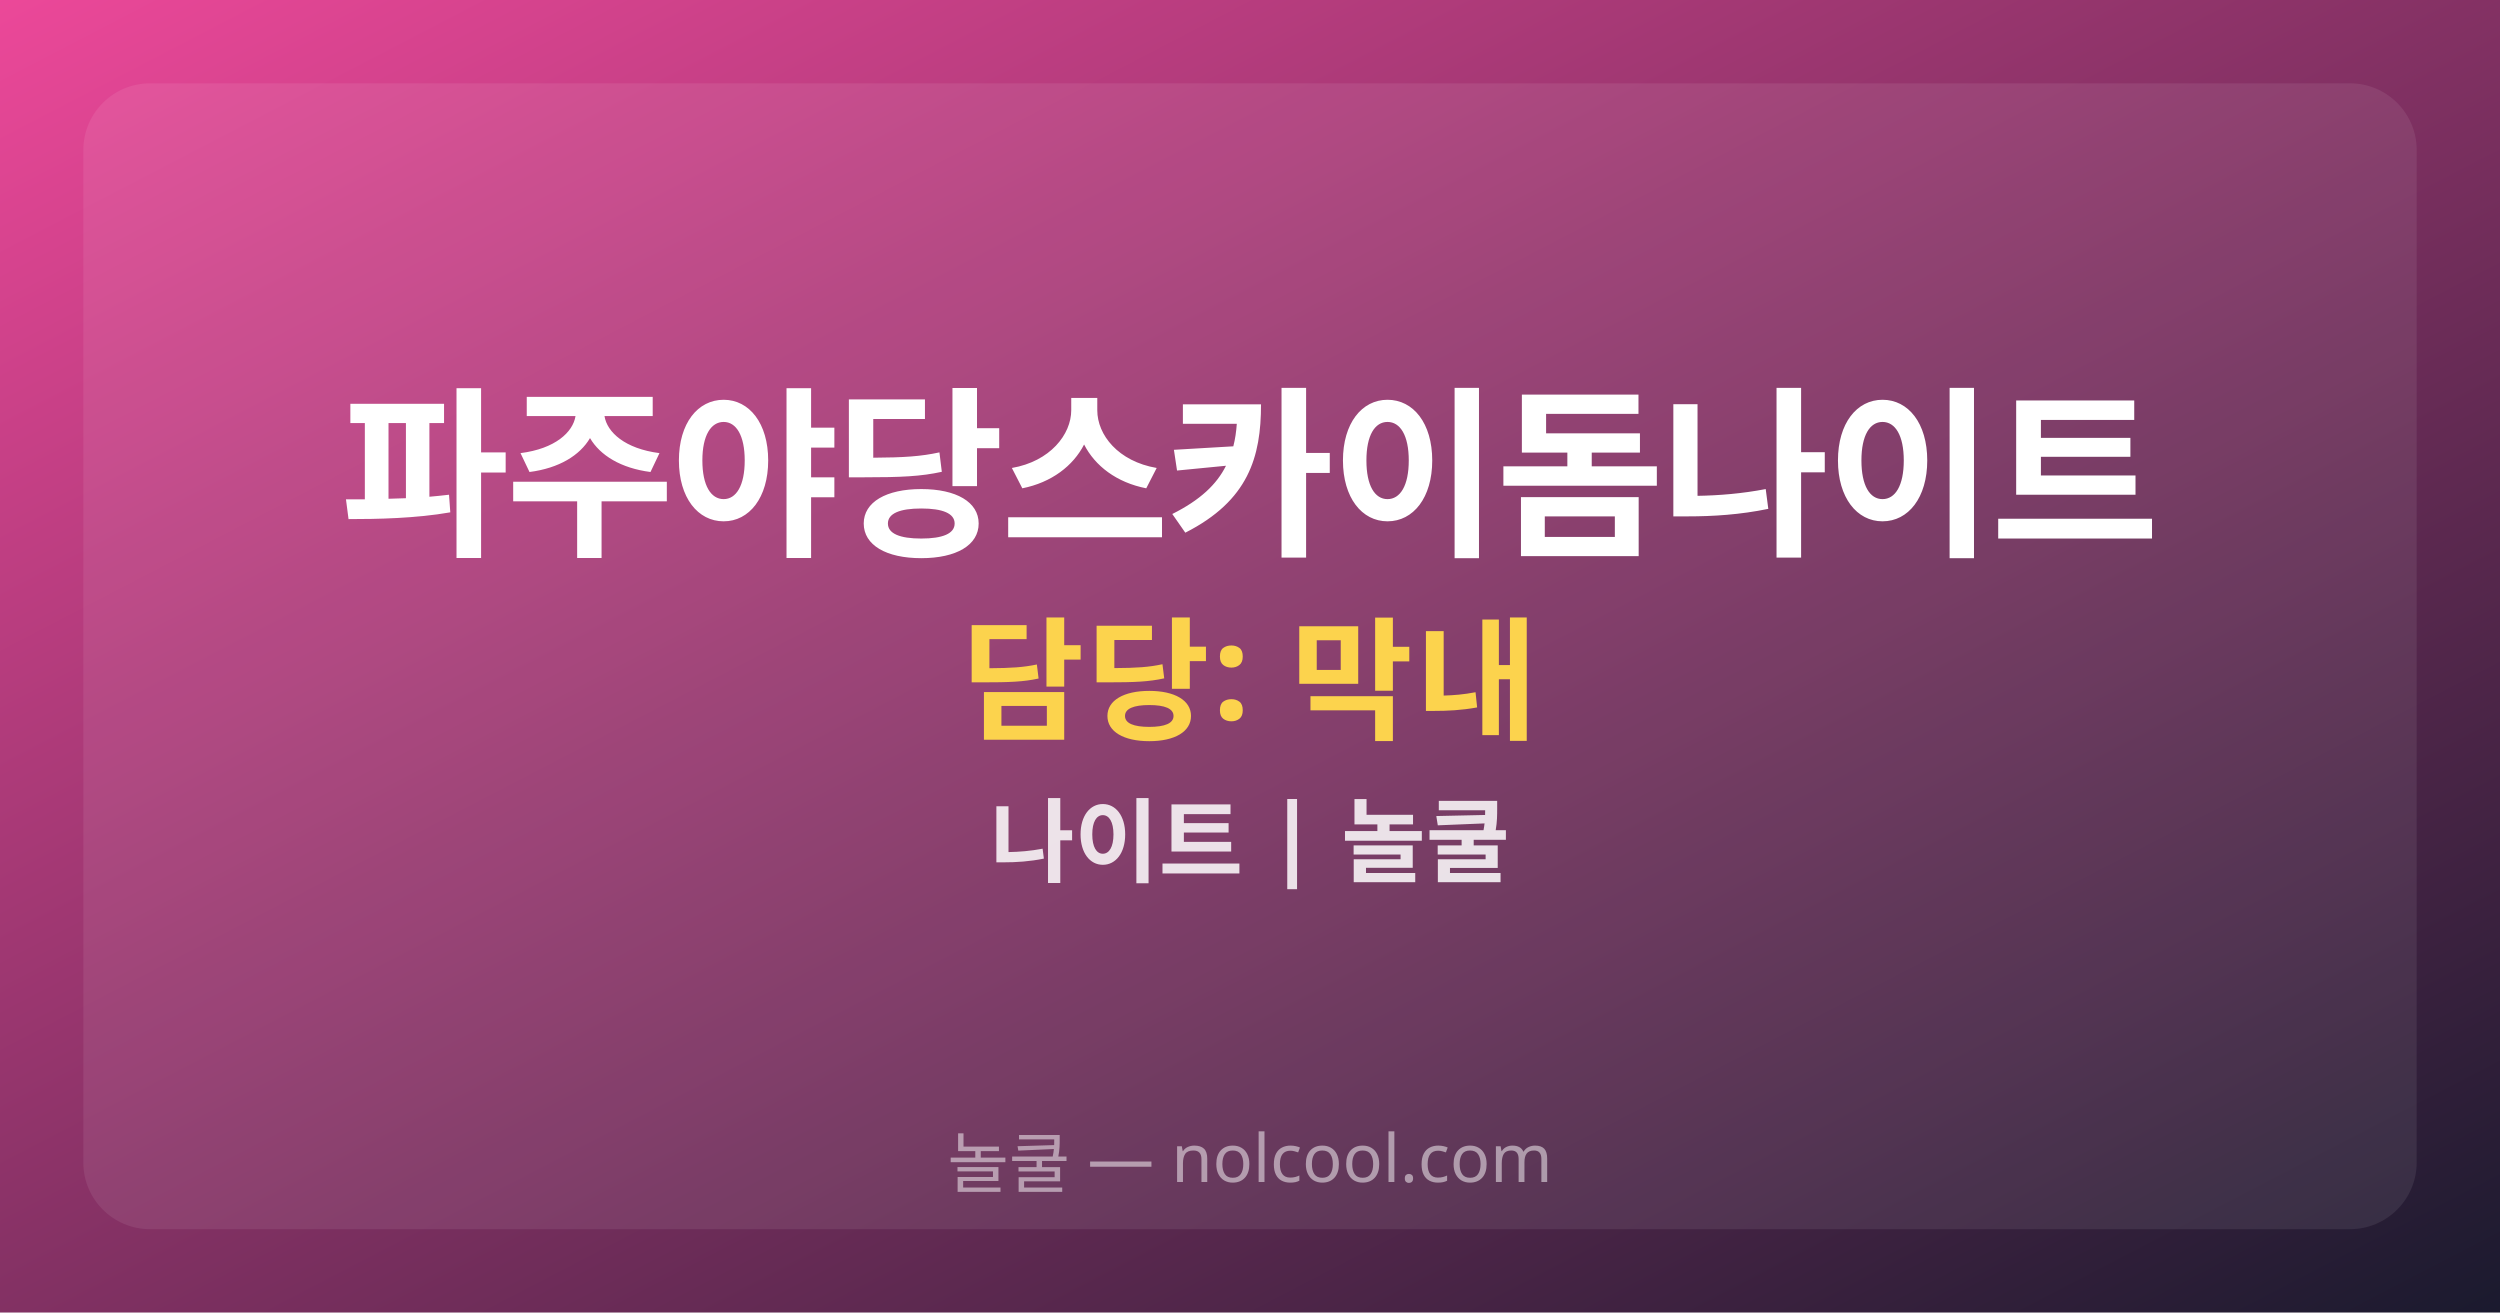
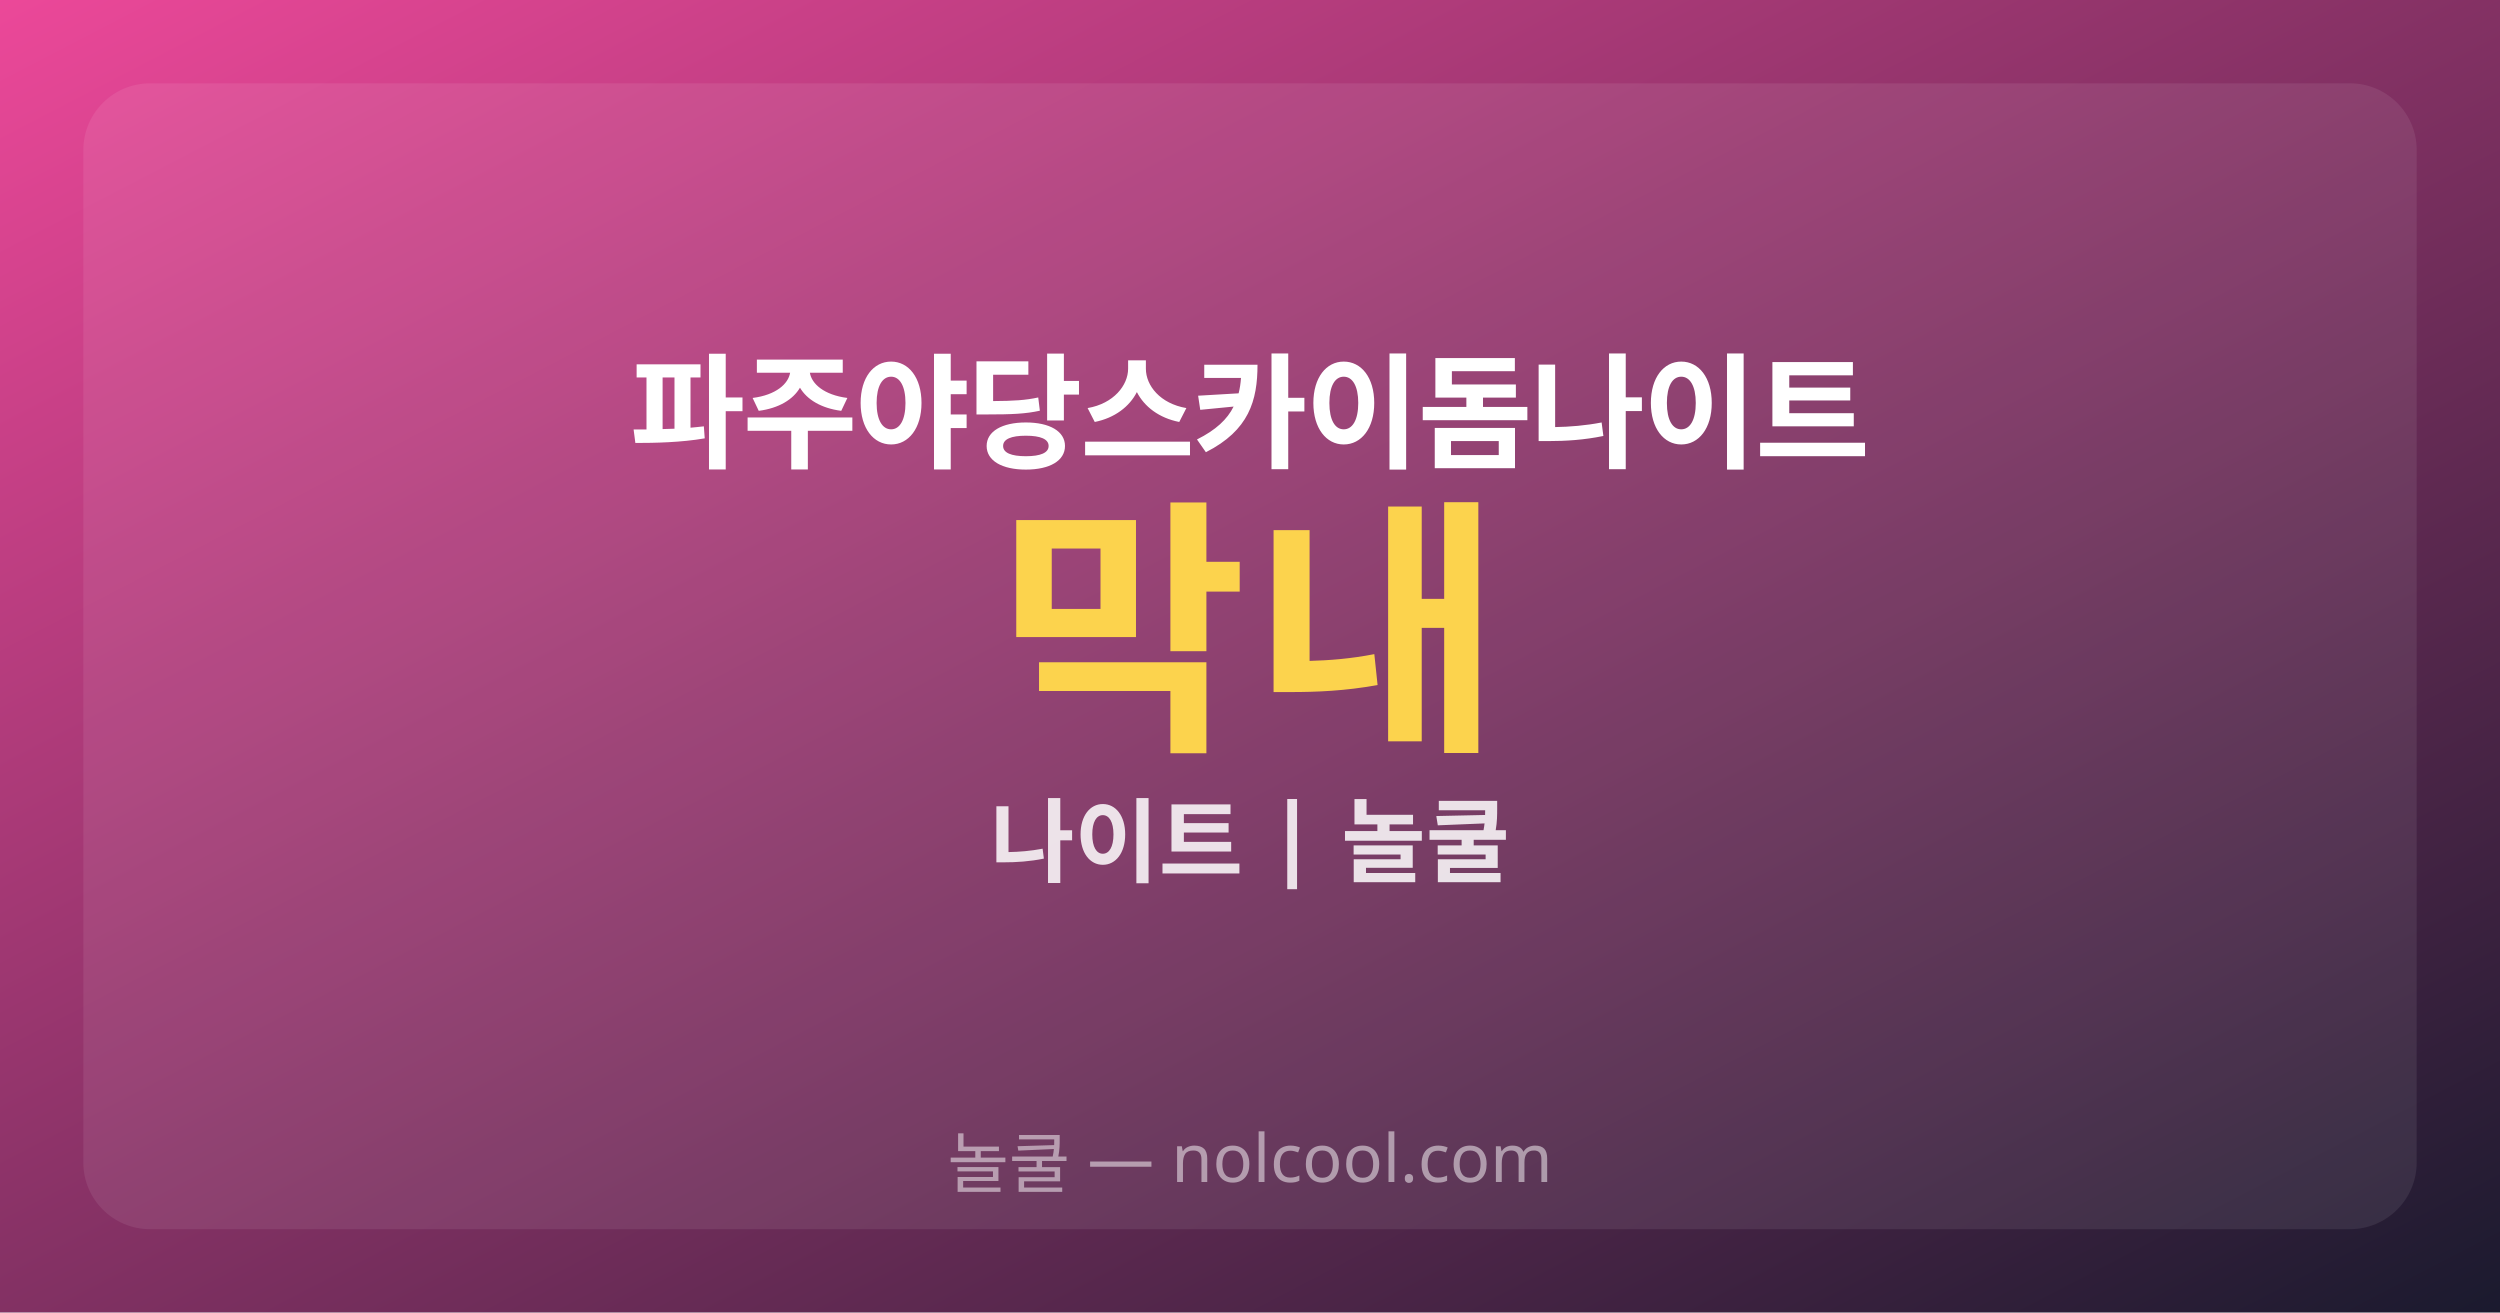
<svg xmlns="http://www.w3.org/2000/svg" width="1200" height="630" viewBox="0 0 1200 630">
  <defs>
    <linearGradient id="bg" x1="0%" y1="0%" x2="100%" y2="100%">
      <stop offset="0%" style="stop-color:#EC4899;stop-opacity:1" />
      <stop offset="100%" style="stop-color:#1a1a2e;stop-opacity:1" />
    </linearGradient>
  </defs>
  <rect width="1200" height="630" fill="url(#bg)" />
  <rect x="40" y="40" width="1120" height="550" rx="32" fill="rgba(255,255,255,0.08)" />
-   <text x="600" y="260" text-anchor="middle" font-family="sans-serif" font-size="88" font-weight="900" fill="white" letter-spacing="-0.02em">파주야당스카이돔나이트</text>
-   <text x="600" y="350" text-anchor="middle" font-family="sans-serif" font-size="64" font-weight="800" fill="#FCD34D" letter-spacing="0.02em">담당: 막내</text>
+   <text x="600" y="220" text-anchor="middle" font-family="sans-serif" font-size="60" font-weight="900" fill="white" letter-spacing="-0.02em">파주야당스카이돔나이트</text>
+   <text x="600" y="350" text-anchor="middle" font-family="sans-serif" font-size="130" font-weight="900" fill="#FCD34D" letter-spacing="0.02em">막내</text>
  <text x="600" y="420" text-anchor="middle" font-family="sans-serif" font-size="44" font-weight="600" fill="rgba(255,255,255,0.85)">나이트 | 놀쿨</text>
  <text x="600" y="570" text-anchor="middle" font-family="sans-serif" font-size="32" font-weight="500" fill="rgba(255,255,255,0.5)">놀쿨 — nolcool.com</text>
</svg>
